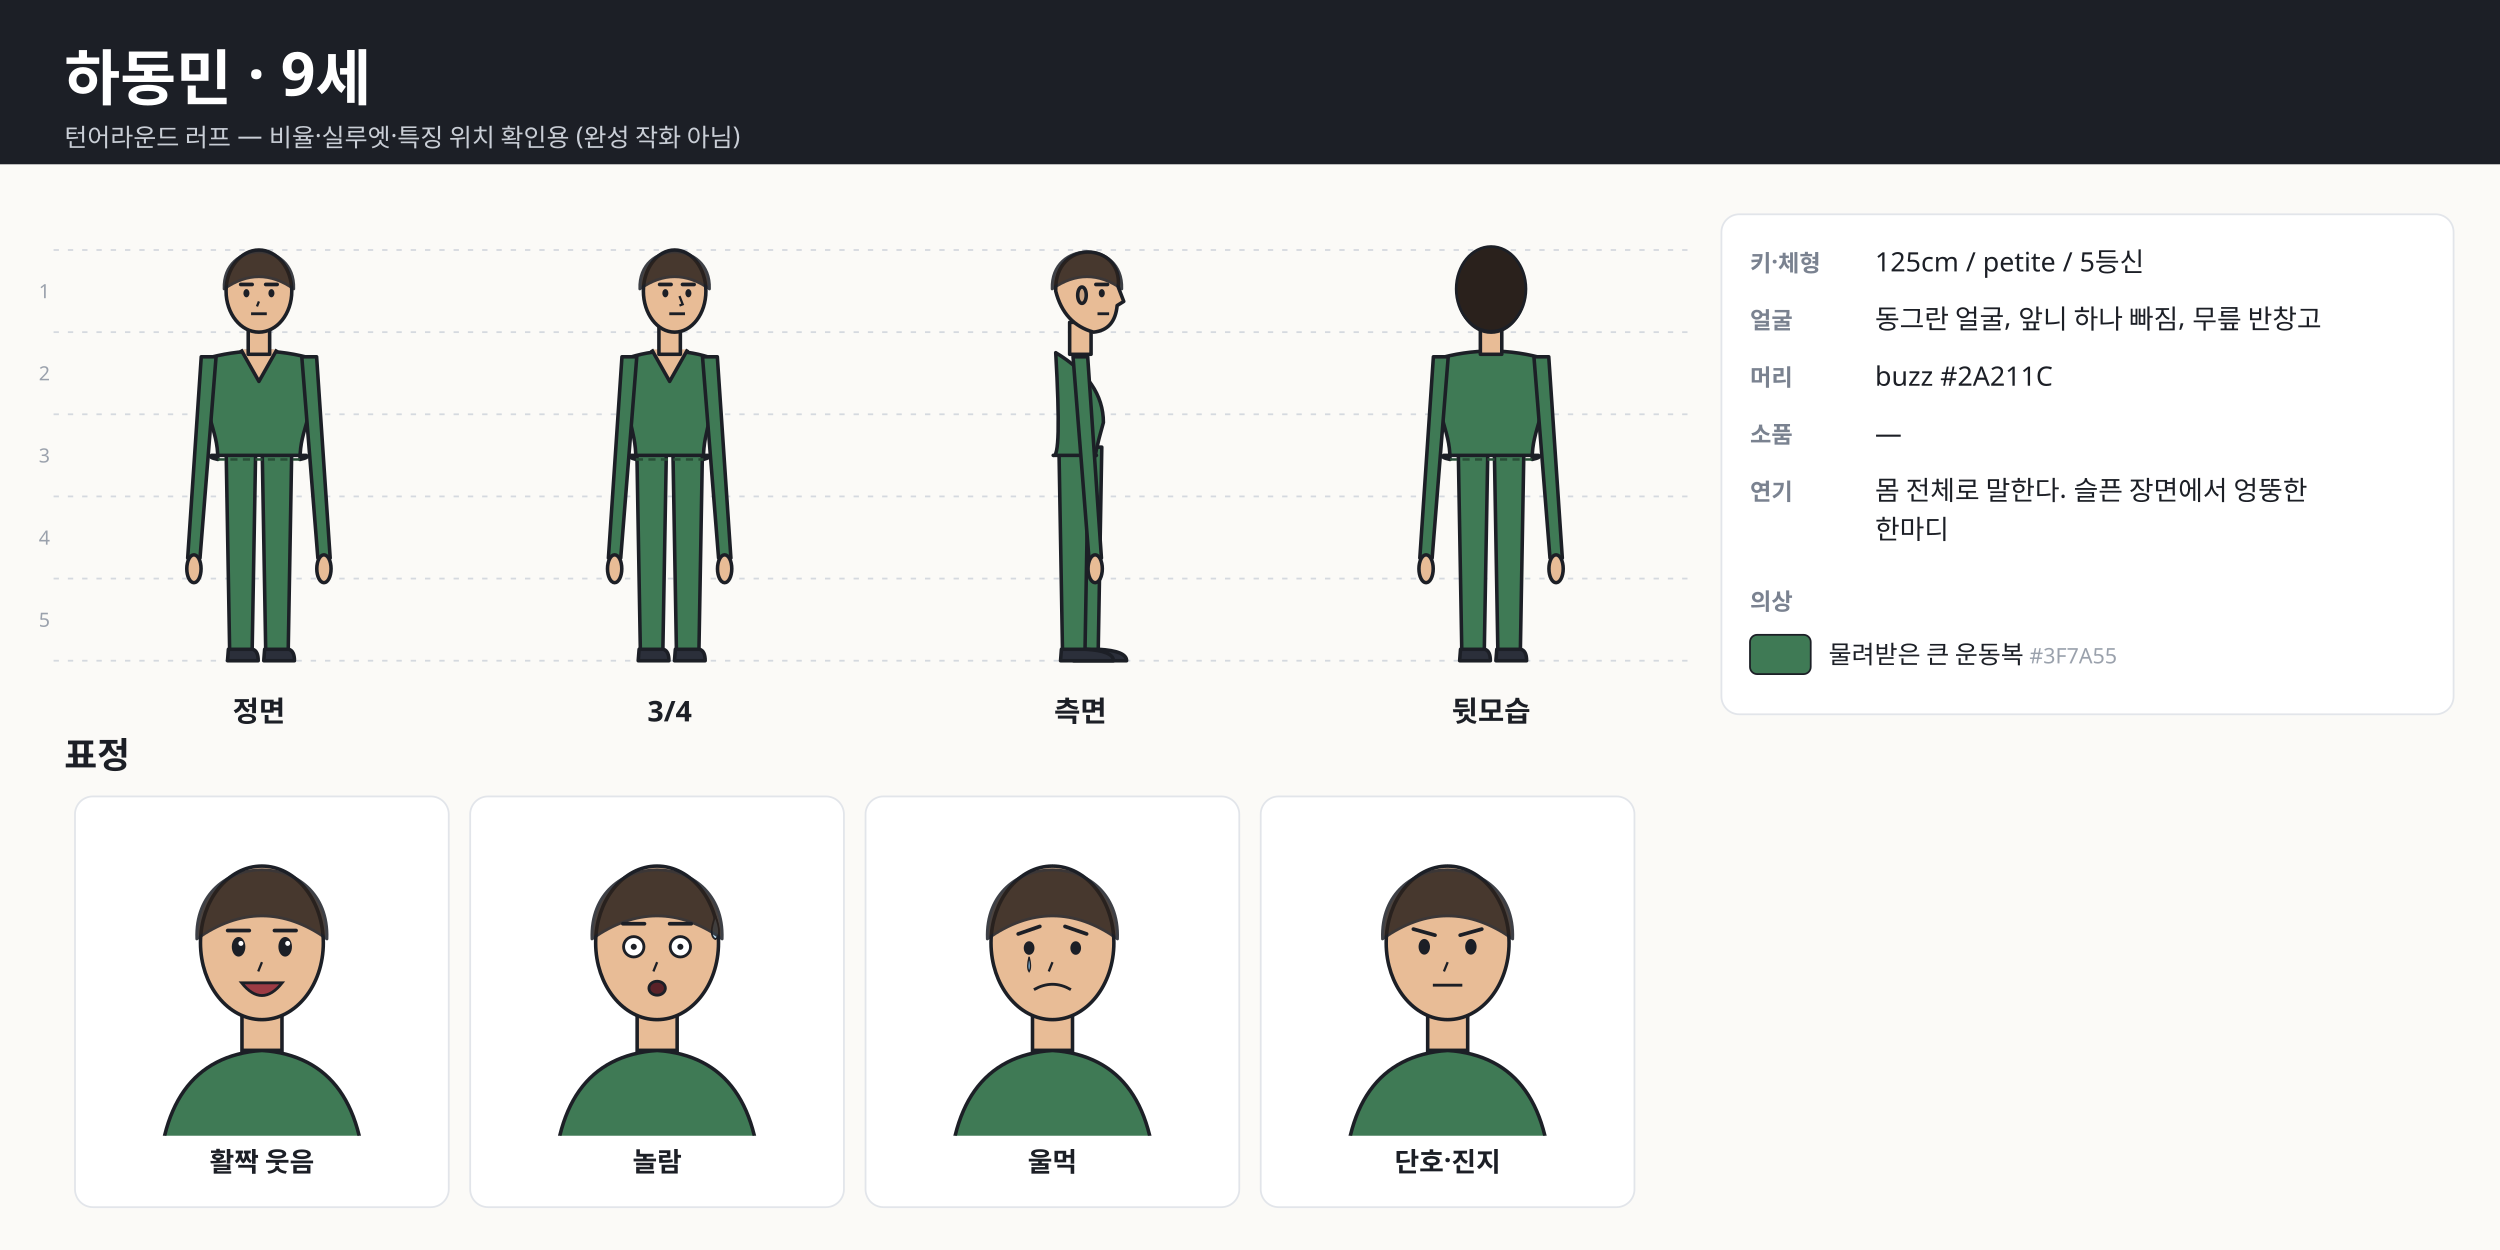
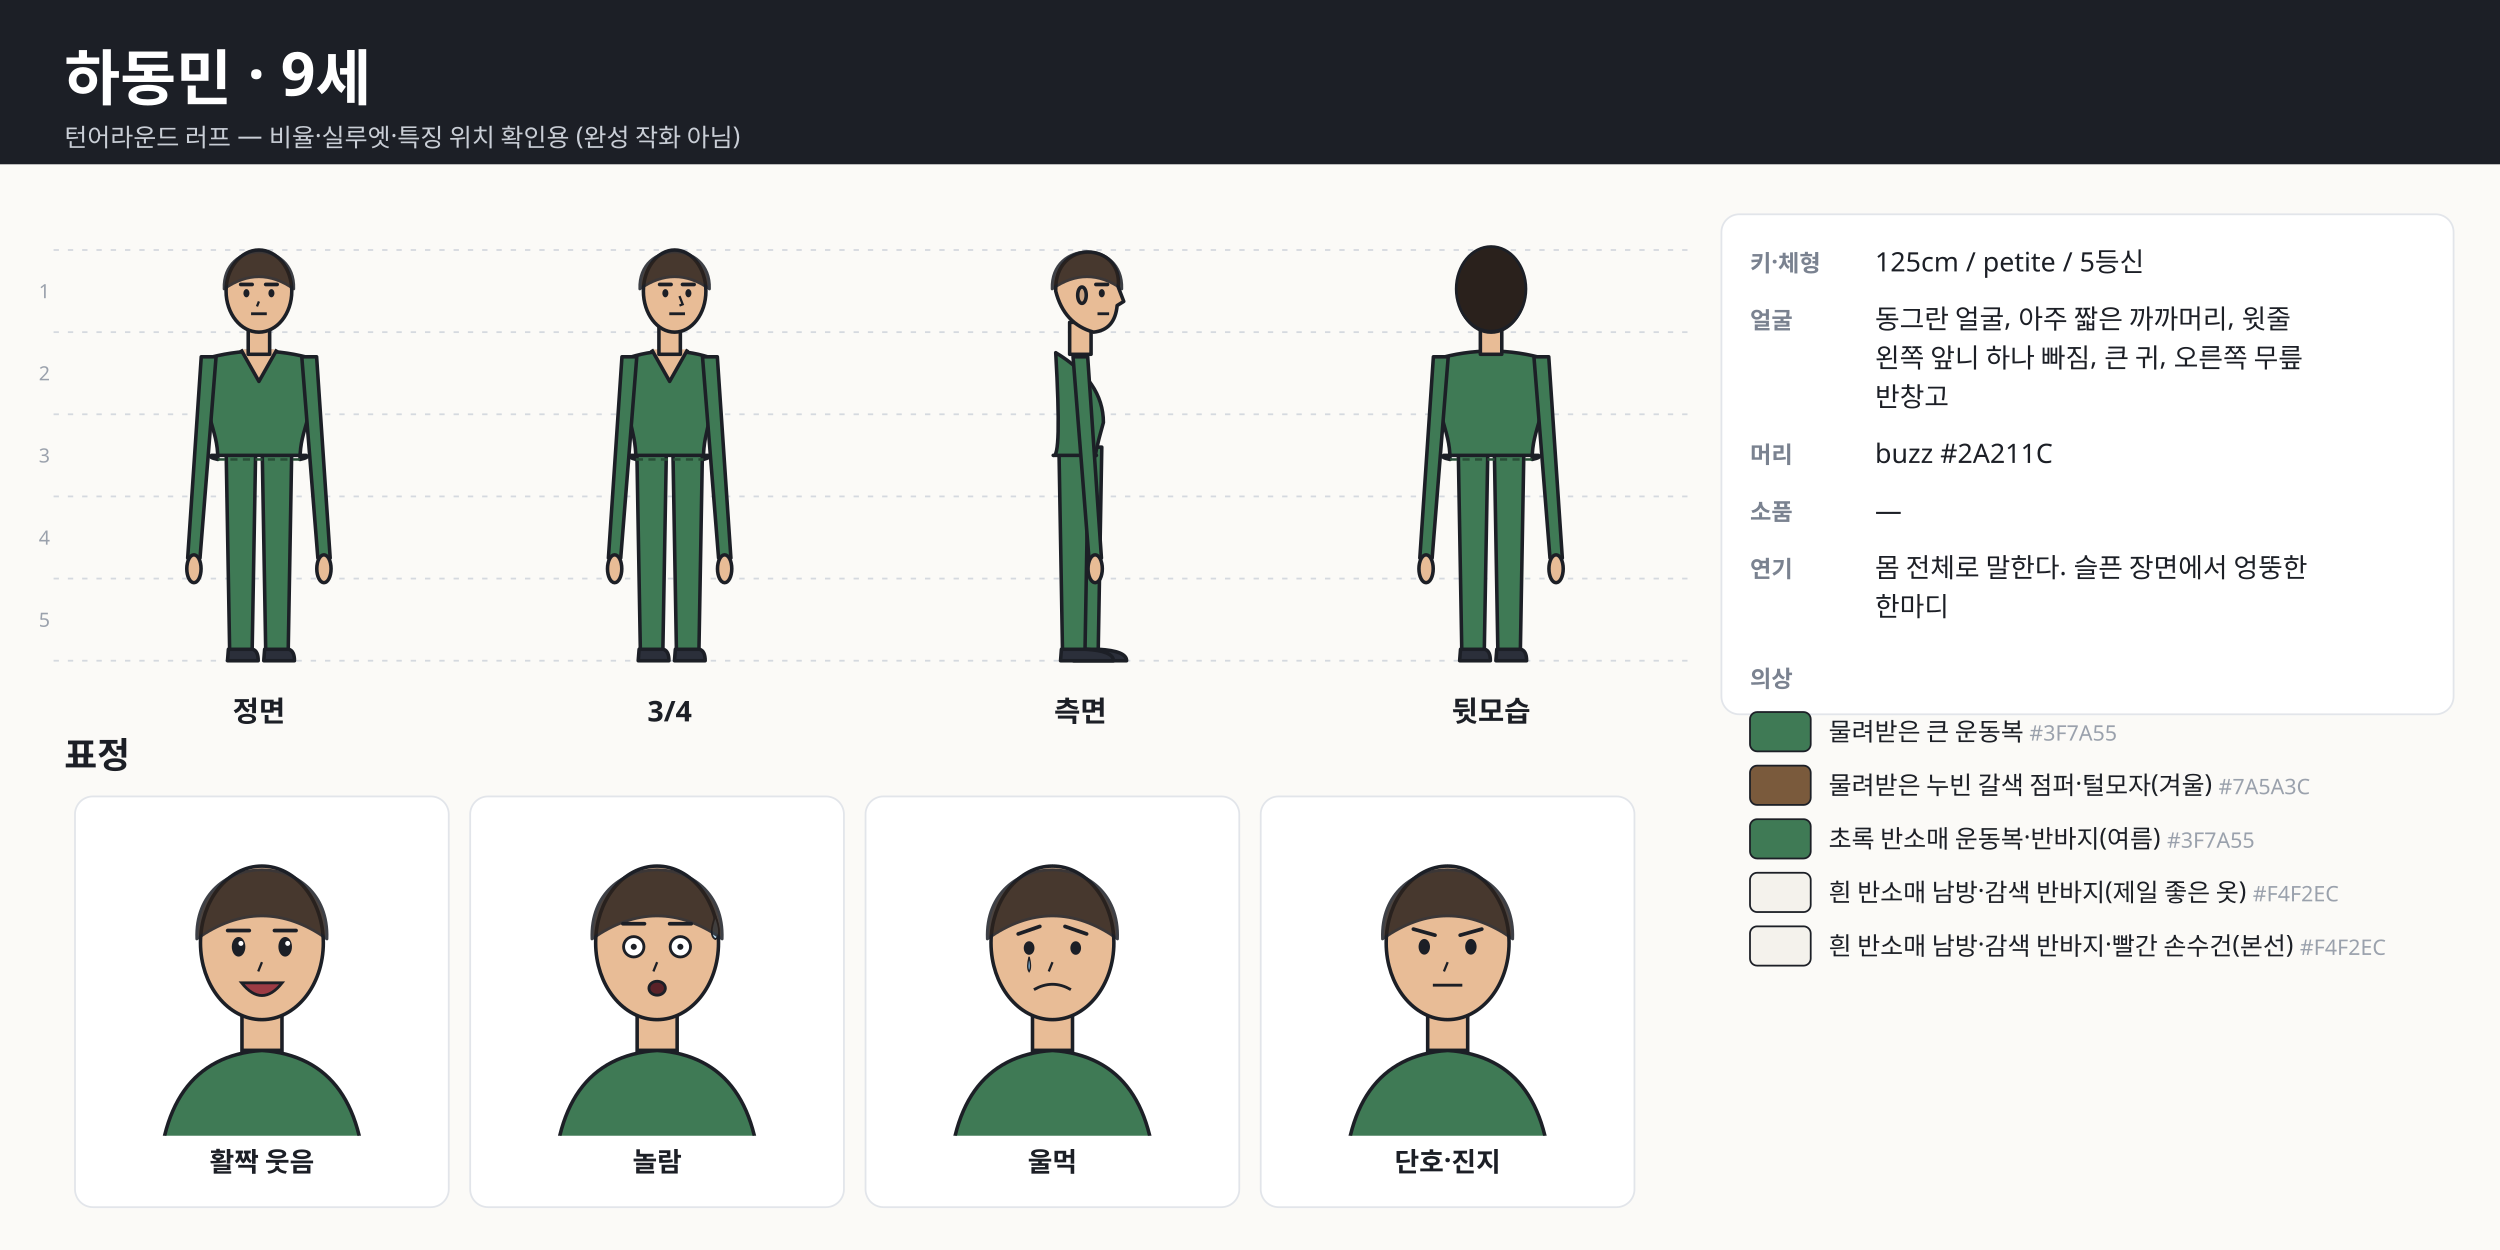
<svg xmlns="http://www.w3.org/2000/svg" viewBox="0 0 1400 700" width="1400" height="700" font-family="'Noto Sans KR','Apple SD Gothic Neo','Malgun Gothic',sans-serif">
  <rect width="1400" height="700" fill="#FBFAF7" />
  <rect x="0" y="0" width="1400" height="92" fill="#1C1F26" />
  <text x="36" y="56" font-size="34" font-weight="700" fill="#fff">하동민  ·  9세</text>
  <text x="36" y="82" font-size="14" fill="#C9CED6">턴어라운드 러프 — 비율·실루엣·특징 위치 확인용 (완성 작화 아님)</text>
  <line x1="30" y1="140" x2="950" y2="140" stroke="#D5D9DF" stroke-dasharray="3 5" />
  <text x="28" y="167" font-size="11" fill="#9AA1AC" text-anchor="end">1</text>
  <line x1="30" y1="186" x2="950" y2="186" stroke="#D5D9DF" stroke-dasharray="3 5" />
  <text x="28" y="213" font-size="11" fill="#9AA1AC" text-anchor="end">2</text>
  <line x1="30" y1="232" x2="950" y2="232" stroke="#D5D9DF" stroke-dasharray="3 5" />
  <text x="28" y="259" font-size="11" fill="#9AA1AC" text-anchor="end">3</text>
  <line x1="30" y1="278" x2="950" y2="278" stroke="#D5D9DF" stroke-dasharray="3 5" />
  <text x="28" y="305" font-size="11" fill="#9AA1AC" text-anchor="end">4</text>
  <line x1="30" y1="324" x2="950" y2="324" stroke="#D5D9DF" stroke-dasharray="3 5" />
  <text x="28" y="351" font-size="11" fill="#9AA1AC" text-anchor="end">5</text>
  <line x1="30" y1="370" x2="950" y2="370" stroke="#D5D9DF" stroke-dasharray="3 5" />
  <text x="28" y="397" font-size="11" fill="#9AA1AC" text-anchor="end" />
  <path d="M126.6,250.4 L128.6,364.5 L141.2,364.5 L143.2,250.4 Z" fill="#3F7A55" stroke="#1C1F26" stroke-width="2" stroke-linejoin="round" />
  <path d="M127.9,363.6 L127.4,370.0 L144.6,370.0 Q144.6,364.5 141.5,363.6 Z" fill="#2B2F3A" stroke="#1C1F26" stroke-width="2" stroke-linejoin="round" />
  <path d="M146.8,250.4 L148.8,364.5 L161.4,364.5 L163.4,250.4 Z" fill="#3F7A55" stroke="#1C1F26" stroke-width="2" stroke-linejoin="round" />
  <path d="M148.2,363.6 L147.7,370.0 L164.9,370.0 Q164.9,364.5 161.7,363.6 Z" fill="#2B2F3A" stroke="#1C1F26" stroke-width="2" stroke-linejoin="round" />
  <path d="M114.0,201.2 Q145.0,192.0 176.1,201.2 C176.7,234.3 168.0,238.9 168.0,257.3 Q173.6,256.1 171.4,255.0 L118.5,255.0 Q116.4,256.1 122.0,257.3 C122.0,238.9 113.3,234.3 114.0,201.2 Z" fill="#3F7A55" stroke="#1C1F26" stroke-width="2" stroke-linejoin="round" />
  <path d="M134.9,195.7 L145.0,213.6 L155.1,195.7" fill="#E8BC96" stroke="#1C1F26" stroke-width="2" stroke-linejoin="round" />
  <path d="M122.0,257.3 L168.0,257.3" stroke="#284F37" stroke-width="1.4" stroke-dasharray="4 3" />
  <path d="M112.7,199.8 L105.1,312.5 L112.0,312.5 L121.0,199.8 Z" fill="#3F7A55" stroke="#1C1F26" stroke-width="2" stroke-linejoin="round" />
  <ellipse cx="108.6" cy="318.5" rx="4.0" ry="7.8" fill="#E8BC96" stroke="#1C1F26" stroke-width="2" stroke-linejoin="round" />
  <path d="M169.0,199.8 L178.0,312.5 L184.9,312.5 L177.3,199.8 Z" fill="#3F7A55" stroke="#1C1F26" stroke-width="2" stroke-linejoin="round" />
  <ellipse cx="181.4" cy="318.5" rx="4.0" ry="7.8" fill="#E8BC96" stroke="#1C1F26" stroke-width="2" stroke-linejoin="round" />
  <rect x="139.0" y="180.5" width="12.0" height="17.9" fill="#E8BC96" stroke="#1C1F26" stroke-width="2" stroke-linejoin="round" />
  <ellipse cx="145.0" cy="163.0" rx="18.4" ry="23.0" fill="#E8BC96" stroke="#1C1F26" stroke-width="2" stroke-linejoin="round" />
  <ellipse cx="138.0" cy="164.2" rx="1.7" ry="2.3" fill="#1C1F26" />
  <path d="M134.8,159.3 L141.2,159.3" stroke="#1C1F26" stroke-width="2.08" stroke-linecap="round" />
  <ellipse cx="152.0" cy="164.2" rx="1.7" ry="2.3" fill="#1C1F26" />
  <path d="M148.8,159.3 L155.2,159.3" stroke="#1C1F26" stroke-width="2.08" stroke-linecap="round" />
  <path d="M145.0,168.8 l-1.1,2.8" stroke="#1C1F26" stroke-width="1.28" fill="none" />
  <path d="M140.6,175.7 L149.4,175.7" stroke="#1C1F26" stroke-width="1.6" />
  <path d="M125.5,161.8 C124.4,134.2 165.6,134.2 164.5,161.8 Q145.0,148.1 125.5,161.8 Z" fill="#2A211C" stroke="#1C1F26" stroke-width="1.6" stroke-linejoin="round" opacity="0.85" />
  <text x="145" y="404" font-size="16" fill="#1C1F26" text-anchor="middle" font-weight="700">정면</text>
  <path d="M356.6,250.4 L358.6,364.5 L371.2,364.5 L373.2,250.4 Z" fill="#3F7A55" stroke="#1C1F26" stroke-width="2" stroke-linejoin="round" />
  <path d="M357.9,363.6 L357.4,370.0 L374.6,370.0 Q374.6,364.5 371.5,363.6 Z" fill="#2B2F3A" stroke="#1C1F26" stroke-width="2" stroke-linejoin="round" />
  <path d="M376.8,250.4 L378.8,364.5 L391.4,364.5 L393.4,250.4 Z" fill="#3F7A55" stroke="#1C1F26" stroke-width="2" stroke-linejoin="round" />
  <path d="M378.2,363.6 L377.7,370.0 L394.9,370.0 Q394.9,364.5 391.7,363.6 Z" fill="#2B2F3A" stroke="#1C1F26" stroke-width="2" stroke-linejoin="round" />
  <path d="M349.5,201.2 Q375.0,192.0 400.5,201.2 C401.0,234.3 393.9,238.9 393.9,257.3 Q398.4,256.1 396.7,255.0 L353.3,255.0 Q351.6,256.1 356.1,257.3 C356.1,238.9 349.0,234.3 349.5,201.2 Z" fill="#3F7A55" stroke="#1C1F26" stroke-width="2" stroke-linejoin="round" />
  <path d="M364.9,195.7 L375.0,213.6 L385.1,195.7" fill="#E8BC96" stroke="#1C1F26" stroke-width="2" stroke-linejoin="round" />
  <path d="M356.1,257.3 L393.9,257.3" stroke="#284F37" stroke-width="1.4" stroke-dasharray="4 3" />
  <path d="M348.3,199.8 L340.7,312.5 L347.6,312.5 L356.6,199.8 Z" fill="#3F7A55" stroke="#1C1F26" stroke-width="2" stroke-linejoin="round" />
  <ellipse cx="344.2" cy="318.5" rx="4.0" ry="7.8" fill="#E8BC96" stroke="#1C1F26" stroke-width="2" stroke-linejoin="round" />
  <path d="M393.4,199.8 L402.4,312.5 L409.3,312.5 L401.7,199.8 Z" fill="#3F7A55" stroke="#1C1F26" stroke-width="2" stroke-linejoin="round" />
  <ellipse cx="405.8" cy="318.5" rx="4.0" ry="7.8" fill="#E8BC96" stroke="#1C1F26" stroke-width="2" stroke-linejoin="round" />
  <rect x="369.0" y="180.5" width="12.0" height="17.9" fill="#E8BC96" stroke="#1C1F26" stroke-width="2" stroke-linejoin="round" />
  <ellipse cx="377.8" cy="163.0" rx="17.5" ry="23.0" fill="#E8BC96" stroke="#1C1F26" stroke-width="2" stroke-linejoin="round" />
  <ellipse cx="372.6" cy="164.2" rx="1.7" ry="2.3" fill="#1C1F26" />
  <path d="M369.4,159.3 L375.8,159.3" stroke="#1C1F26" stroke-width="2.08" stroke-linecap="round" />
  <ellipse cx="385.5" cy="164.2" rx="1.7" ry="2.3" fill="#1C1F26" />
  <path d="M382.2,159.3 L388.7,159.3" stroke="#1C1F26" stroke-width="2.08" stroke-linecap="round" />
  <path d="M380.5,165.8 l1.8,4.6 l-1.8,0.7" stroke="#1C1F26" stroke-width="1.28" fill="none" />
  <path d="M374.8,175.7 L383.6,175.7" stroke="#1C1F26" stroke-width="1.6" />
  <path d="M358.3,161.8 C357.2,134.2 398.4,134.2 397.3,161.8 Q377.8,148.1 358.3,161.8 Z" fill="#2A211C" stroke="#1C1F26" stroke-width="1.6" stroke-linejoin="round" opacity="0.85" />
  <text x="375" y="404" font-size="16" fill="#1C1F26" text-anchor="middle" font-weight="700">3/4</text>
  <path d="M600.4,250.4 L602.4,364.5 L615.0,364.5 L617.0,250.4 Z" fill="#3F7A55" stroke="#1C1F26" stroke-width="2" stroke-linejoin="round" />
  <path d="M601.7,363.6 L601.2,370.0 L630.9,370.0 Q630.9,364.5 615.3,363.6 Z" fill="#2B2F3A" stroke="#1C1F26" stroke-width="2" stroke-linejoin="round" />
  <path d="M593.0,250.4 L595.0,364.5 L607.6,364.5 L609.6,250.4 Z" fill="#3F7A55" stroke="#1C1F26" stroke-width="2" stroke-linejoin="round" />
  <path d="M594.4,363.6 L593.9,370.0 L623.5,370.0 Q623.5,364.5 607.9,363.6 Z" fill="#2B2F3A" stroke="#1C1F26" stroke-width="2" stroke-linejoin="round" />
  <path d="M591.2,197.5 Q617.9,213.6 617.9,236.6 Q612.1,257.3 614.0,255.0 L589.8,255.0 Q594.6,257.3 591.2,197.5 Z" fill="#3F7A55" stroke="#1C1F26" stroke-width="2" stroke-linejoin="round" />
  <path d="M600.9,199.8 L609.8,312.5 L616.8,312.5 L609.1,199.8 Z" fill="#3F7A55" stroke="#1C1F26" stroke-width="2" stroke-linejoin="round" />
  <ellipse cx="613.3" cy="318.5" rx="4.0" ry="7.8" fill="#E8BC96" stroke="#1C1F26" stroke-width="2" stroke-linejoin="round" />
  <rect x="599.0" y="180.5" width="12.0" height="17.9" fill="#E8BC96" stroke="#1C1F26" stroke-width="2" stroke-linejoin="round" />
  <path d="M591.2,163.0 C590.3,133.1 628.9,135.4 626.2,160.7 L629.3,168.8 L625.6,171.1 Q624.3,184.8 612.4,186.0 Q595.8,181.4 591.2,163.0 Z" fill="#E8BC96" stroke="#1C1F26" stroke-width="2" stroke-linejoin="round" />
  <ellipse cx="605.9" cy="165.3" rx="2.4" ry="4.6" fill="#CCA584" stroke="#1C1F26" stroke-width="2" stroke-linejoin="round" />
  <ellipse cx="617.0" cy="164.2" rx="1.7" ry="2.3" fill="#1C1F26" />
  <path d="M613.7,159.3 L620.2,159.3" stroke="#1C1F26" stroke-width="2.08" stroke-linecap="round" />
  <path d="M614.6,175.7 L621.1,175.7" stroke="#1C1F26" stroke-width="1.6" />
  <path d="M589.2,161.8 C588.1,134.2 629.3,134.2 628.2,161.8 Q608.7,148.1 589.2,161.8 Z" fill="#2A211C" stroke="#1C1F26" stroke-width="1.6" stroke-linejoin="round" opacity="0.85" />
  <text x="605" y="404" font-size="16" fill="#1C1F26" text-anchor="middle" font-weight="700">측면</text>
  <path d="M816.6,250.4 L818.6,364.5 L831.2,364.5 L833.2,250.4 Z" fill="#3F7A55" stroke="#1C1F26" stroke-width="2" stroke-linejoin="round" />
  <path d="M817.9,363.6 L817.4,370.0 L834.6,370.0 Q834.6,364.5 831.5,363.6 Z" fill="#2B2F3A" stroke="#1C1F26" stroke-width="2" stroke-linejoin="round" />
  <path d="M836.8,250.4 L838.8,364.5 L851.4,364.5 L853.4,250.4 Z" fill="#3F7A55" stroke="#1C1F26" stroke-width="2" stroke-linejoin="round" />
  <path d="M838.2,363.6 L837.7,370.0 L854.9,370.0 Q854.9,364.5 851.7,363.6 Z" fill="#2B2F3A" stroke="#1C1F26" stroke-width="2" stroke-linejoin="round" />
  <path d="M804.0,201.2 Q835.0,192.0 866.0,201.2 C866.7,234.3 858.0,238.9 858.0,257.3 Q863.6,256.1 861.5,255.0 L808.5,255.0 Q806.4,256.1 812.0,257.3 C812.0,238.9 803.3,234.3 804.0,201.2 Z" fill="#3F7A55" stroke="#1C1F26" stroke-width="2" stroke-linejoin="round" />
  <path d="M812.0,257.3 L858.0,257.3" stroke="#284F37" stroke-width="1.4" stroke-dasharray="4 3" />
  <path d="M802.7,199.8 L795.1,312.5 L802.0,312.5 L811.0,199.8 Z" fill="#3F7A55" stroke="#1C1F26" stroke-width="2" stroke-linejoin="round" />
  <ellipse cx="798.6" cy="318.5" rx="4.0" ry="7.8" fill="#E8BC96" stroke="#1C1F26" stroke-width="2" stroke-linejoin="round" />
  <path d="M859.0,199.8 L868.0,312.5 L874.9,312.5 L867.3,199.8 Z" fill="#3F7A55" stroke="#1C1F26" stroke-width="2" stroke-linejoin="round" />
  <ellipse cx="871.4" cy="318.5" rx="4.0" ry="7.8" fill="#E8BC96" stroke="#1C1F26" stroke-width="2" stroke-linejoin="round" />
  <rect x="829.0" y="180.5" width="12.0" height="17.9" fill="#E8BC96" stroke="#1C1F26" stroke-width="2" stroke-linejoin="round" />
  <ellipse cx="835.0" cy="163.0" rx="18.4" ry="23.0" fill="#E8BC96" stroke="#1C1F26" stroke-width="2" stroke-linejoin="round" />
  <ellipse cx="835" cy="161.8" rx="19.5" ry="23.7" fill="#2A211C" stroke="#1C1F26" stroke-width="1.6" stroke-linejoin="round" />
  <text x="835" y="404" font-size="16" fill="#1C1F26" text-anchor="middle" font-weight="700">뒷모습</text>
  <rect x="964" y="120" width="410" height="280" rx="10" fill="#fff" stroke="#E2E5EA" />
  <text x="980" y="152" font-size="13" fill="#7A8290" font-weight="700">키·체형</text>
  <text x="1050" y="152" font-size="15" fill="#1C1F26" font-weight="normal" text-anchor="start">
    <tspan x="1050" dy="0.0">125cm / petite / 5등신</tspan>
  </text>
  <text x="980" y="184" font-size="13" fill="#7A8290" font-weight="700">얼굴</text>
  <text x="1050" y="184" font-size="15" fill="#1C1F26" font-weight="normal" text-anchor="start">
-     <tspan x="1050" dy="0.0">동그란 얼굴, 앞니 하나 빠짐, 무릎 반창고</tspan>
-   </text>
-   <text x="980" y="216" font-size="13" fill="#7A8290" font-weight="700">머리</text>
-   <text x="1050" y="216" font-size="15" fill="#1C1F26" font-weight="normal" text-anchor="start">
+     <tspan x="1050" dy="0.0">동그란 얼굴, 아주 짧은 까까머리, 윗줄</tspan>
+     <tspan x="1050" dy="21.8">왼쪽 앞니 하나 빠짐, 큰 귀, 오른쪽 무릎</tspan>
+     <tspan x="1050" dy="21.8">반창고</tspan>
+   </text>
+   <text x="980" y="259.25" font-size="13" fill="#7A8290" font-weight="700">머리</text>
+   <text x="1050" y="259.25" font-size="15" fill="#1C1F26" font-weight="normal" text-anchor="start">
    <tspan x="1050" dy="0.0">buzz #2A211C</tspan>
  </text>
-   <text x="980" y="248" font-size="13" fill="#7A8290" font-weight="700">소품</text>
-   <text x="1050" y="248" font-size="15" fill="#1C1F26" font-weight="normal" text-anchor="start">
+   <text x="980" y="291.25" font-size="13" fill="#7A8290" font-weight="700">소품</text>
+   <text x="1050" y="291.25" font-size="15" fill="#1C1F26" font-weight="normal" text-anchor="start">
    <tspan x="1050" dy="0.0">—</tspan>
  </text>
-   <text x="980" y="280" font-size="13" fill="#7A8290" font-weight="700">연기</text>
-   <text x="1050" y="280" font-size="15" fill="#1C1F26" font-weight="normal" text-anchor="start">
+   <text x="980" y="323.25" font-size="13" fill="#7A8290" font-weight="700">연기</text>
+   <text x="1050" y="323.25" font-size="15" fill="#1C1F26" font-weight="normal" text-anchor="start">
    <tspan x="1050" dy="0.0">몸 전체로 말한다. 슬픈 장면에서 엉뚱한</tspan>
    <tspan x="1050" dy="21.8">한마디</tspan>
  </text>
-   <text x="980" y="341.5" font-size="13" fill="#7A8290" font-weight="700">의상</text>
-   <rect x="980" y="355.5" width="34" height="22" rx="4" fill="#3F7A55" stroke="#1C1F26" stroke-width="1" />
-   <text x="1024" y="371.5" font-size="14" fill="#1C1F26">물려받은 큰 운동복 <tspan fill="#9AA1AC" font-size="12">#3F7A55</tspan>
+   <text x="980" y="384.75" font-size="13" fill="#7A8290" font-weight="700">의상</text>
+   <rect x="980" y="398.75" width="34" height="22" rx="4" fill="#3F7A55" stroke="#1C1F26" stroke-width="1" />
+   <text x="1024" y="414.75" font-size="14" fill="#1C1F26">물려받은 큰 운동복 <tspan fill="#9AA1AC" font-size="12">#3F7A55</tspan>
+   </text>
+   <rect x="980" y="428.75" width="34" height="22" rx="4" fill="#7A5A3C" stroke="#1C1F26" stroke-width="1" />
+   <text x="1024" y="444.75" font-size="14" fill="#1C1F26">물려받은 누빈 갈색 점퍼·털모자(겨울) <tspan fill="#9AA1AC" font-size="12">#7A5A3C</tspan>
+   </text>
+   <rect x="980" y="458.75" width="34" height="22" rx="4" fill="#3F7A55" stroke="#1C1F26" stroke-width="1" />
+   <text x="1024" y="474.75" font-size="14" fill="#1C1F26">초록 반소매 운동복·반바지(여름) <tspan fill="#9AA1AC" font-size="12">#3F7A55</tspan>
+   </text>
+   <rect x="980" y="488.75" width="34" height="22" rx="4" fill="#F4F2EC" stroke="#1C1F26" stroke-width="1" />
+   <text x="1024" y="504.75" font-size="14" fill="#1C1F26">흰 반소매 남방·감색 반바지(제일 좋은 옷) <tspan fill="#9AA1AC" font-size="12">#F4F2EC</tspan>
+   </text>
+   <rect x="980" y="518.75" width="34" height="22" rx="4" fill="#F4F2EC" stroke="#1C1F26" stroke-width="1" />
+   <text x="1024" y="534.75" font-size="14" fill="#1C1F26">흰 반소매 남방·감색 반바지·빨간 손수건(본선) <tspan fill="#9AA1AC" font-size="12">#F4F2EC</tspan>
  </text>
  <text x="36" y="430" font-size="20" font-weight="700" fill="#1C1F26">표정</text>
  <rect x="42.0" y="446" width="209.3" height="230" rx="10" fill="#fff" stroke="#E2E5EA" />
  <svg x="42.0" y="446" width="209.3" height="190" overflow="hidden">
    <path d="M46.6,223.9 Q46.6,146.5 104.7,142.2 Q162.7,146.5 162.7,223.9 Z" fill="#3F7A55" stroke="#1C1F26" stroke-width="2" />
    <rect x="93.5" y="112.1" width="22.4" height="30.1" fill="#E8BC96" stroke="#1C1F26" stroke-width="2" />
    <ellipse cx="104.667" cy="82" rx="34.4" ry="43.0" fill="#E8BC96" stroke="#1C1F26" stroke-width="2" />
    <ellipse cx="91.6" cy="84.2" rx="3.8" ry="5.5" fill="#1C1F26" />
    <circle cx="92.9" cy="82.3" r="1.4" fill="#fff" />
    <path d="M85.5,75.1 L97.6,75.1" stroke="#1C1F26" stroke-width="2.08" stroke-linecap="round" />
    <ellipse cx="117.7" cy="84.2" rx="3.8" ry="5.5" fill="#1C1F26" />
    <circle cx="119.1" cy="82.3" r="1.4" fill="#fff" />
    <path d="M111.7,75.1 L123.8,75.1" stroke="#1C1F26" stroke-width="2.08" stroke-linecap="round" />
    <path d="M104.7,92.8 l-2.1,5.2" stroke="#1C1F26" stroke-width="1.28" fill="none" />
    <path d="M93.3,104.4 Q104.7,118.6 116.0,104.4 Z" fill="#9C3B44" stroke="#1C1F26" stroke-width="1.6" />
    <path d="M68.2,79.8 C66.1,28.2 143.2,28.2 141.1,79.8 Q104.7,54.0 68.2,79.8 Z" fill="#2A211C" stroke="#1C1F26" stroke-width="1.6" stroke-linejoin="round" opacity="0.85" />
  </svg>
  <text x="146.667" y="656.0" font-size="15" fill="#1C1F26" font-weight="700" text-anchor="middle">
    <tspan x="146.667" dy="0.0">활짝 웃음</tspan>
  </text>
  <rect x="263.3" y="446" width="209.3" height="230" rx="10" fill="#fff" stroke="#E2E5EA" />
  <svg x="263.3" y="446" width="209.3" height="190" overflow="hidden">
    <path d="M46.6,223.9 Q46.6,146.5 104.7,142.2 Q162.7,146.5 162.7,223.9 Z" fill="#3F7A55" stroke="#1C1F26" stroke-width="2" />
    <rect x="93.5" y="112.1" width="22.4" height="30.1" fill="#E8BC96" stroke="#1C1F26" stroke-width="2" />
    <ellipse cx="104.667" cy="82" rx="34.4" ry="43.0" fill="#E8BC96" stroke="#1C1F26" stroke-width="2" />
    <circle cx="91.6" cy="84.2" r="5.7" fill="#fff" stroke="#1C1F26" stroke-width="1.6" />
    <circle cx="91.6" cy="84.2" r="1.7" fill="#1C1F26" />
    <path d="M85.5,71.3 L97.6,71.3" stroke="#1C1F26" stroke-width="2.08" stroke-linecap="round" />
    <circle cx="117.7" cy="84.2" r="5.7" fill="#fff" stroke="#1C1F26" stroke-width="1.6" />
    <circle cx="117.7" cy="84.2" r="1.7" fill="#1C1F26" />
    <path d="M111.7,71.3 L123.8,71.3" stroke="#1C1F26" stroke-width="2.08" stroke-linecap="round" />
    <path d="M104.7,92.8 l-2.1,5.2" stroke="#1C1F26" stroke-width="1.28" fill="none" />
    <ellipse cx="104.7" cy="107.4" rx="4.6" ry="3.9" fill="#5A2228" stroke="#1C1F26" stroke-width="1.6" />
    <path d="M137.3,67.0 q-4.1,10.8 0,12.9 q4.1,-2.1 0,-12.9" fill="#BFE3F7" stroke="#1C1F26" stroke-width="1" />
    <path d="M68.2,79.8 C66.1,28.2 143.2,28.2 141.1,79.8 Q104.7,54.0 68.2,79.8 Z" fill="#2A211C" stroke="#1C1F26" stroke-width="1.6" stroke-linejoin="round" opacity="0.85" />
  </svg>
  <text x="368" y="656.0" font-size="15" fill="#1C1F26" font-weight="700" text-anchor="middle">
    <tspan x="368" dy="0.0">놀람</tspan>
  </text>
  <rect x="484.7" y="446" width="209.3" height="230" rx="10" fill="#fff" stroke="#E2E5EA" />
  <svg x="484.7" y="446" width="209.3" height="190" overflow="hidden">
    <path d="M46.6,223.9 Q46.6,146.5 104.7,142.2 Q162.7,146.5 162.7,223.9 Z" fill="#3F7A55" stroke="#1C1F26" stroke-width="2" />
    <rect x="93.5" y="112.1" width="22.4" height="30.1" fill="#E8BC96" stroke="#1C1F26" stroke-width="2" />
    <ellipse cx="104.667" cy="82" rx="34.4" ry="43.0" fill="#E8BC96" stroke="#1C1F26" stroke-width="2" />
    <ellipse cx="91.6" cy="84.9" rx="3.0" ry="3.8" fill="#1C1F26" />
    <path d="M91.6,89.8 q-1.5,6.1 0,8.3 q1.5,-2.3 0,-8.3" fill="#8EC8F0" stroke="#1C1F26" stroke-width="0.8" />
    <path d="M85.5,77.0 L97.6,72.8" stroke="#1C1F26" stroke-width="2.08" stroke-linecap="round" />
    <ellipse cx="117.7" cy="84.9" rx="3.0" ry="3.8" fill="#1C1F26" />
    <path d="M111.7,72.8 L123.8,77.0" stroke="#1C1F26" stroke-width="2.08" stroke-linecap="round" />
    <path d="M104.7,92.8 l-2.1,5.2" stroke="#1C1F26" stroke-width="1.28" fill="none" />
    <path d="M94.3,108.2 Q104.7,102.2 115.0,108.2" fill="none" stroke="#1C1F26" stroke-width="1.6" />
    <path d="M68.2,79.8 C66.1,28.2 143.2,28.2 141.1,79.8 Q104.7,54.0 68.2,79.8 Z" fill="#2A211C" stroke="#1C1F26" stroke-width="1.6" stroke-linejoin="round" opacity="0.85" />
  </svg>
  <text x="589.333" y="656.0" font-size="15" fill="#1C1F26" font-weight="700" text-anchor="middle">
    <tspan x="589.333" dy="0.0">울먹</tspan>
  </text>
  <rect x="706.0" y="446" width="209.3" height="230" rx="10" fill="#fff" stroke="#E2E5EA" />
  <svg x="706.0" y="446" width="209.3" height="190" overflow="hidden">
    <path d="M46.6,223.9 Q46.6,146.5 104.7,142.2 Q162.7,146.5 162.7,223.9 Z" fill="#3F7A55" stroke="#1C1F26" stroke-width="2" />
    <rect x="93.5" y="112.1" width="22.4" height="30.1" fill="#E8BC96" stroke="#1C1F26" stroke-width="2" />
    <ellipse cx="104.667" cy="82" rx="34.4" ry="43.0" fill="#E8BC96" stroke="#1C1F26" stroke-width="2" />
    <ellipse cx="91.6" cy="84.2" rx="3.2" ry="4.4" fill="#1C1F26" />
    <path d="M85.5,74.3 L97.6,77.7" stroke="#1C1F26" stroke-width="2.08" stroke-linecap="round" />
    <ellipse cx="117.7" cy="84.2" rx="3.2" ry="4.4" fill="#1C1F26" />
    <path d="M111.7,77.7 L123.8,74.3" stroke="#1C1F26" stroke-width="2.08" stroke-linecap="round" />
    <path d="M104.7,92.8 l-2.1,5.2" stroke="#1C1F26" stroke-width="1.28" fill="none" />
    <path d="M96.4,105.7 L112.9,105.7" stroke="#1C1F26" stroke-width="1.6" />
    <path d="M68.2,79.8 C66.1,28.2 143.2,28.2 141.1,79.8 Q104.7,54.0 68.2,79.8 Z" fill="#2A211C" stroke="#1C1F26" stroke-width="1.6" stroke-linejoin="round" opacity="0.85" />
  </svg>
  <text x="810.667" y="656.0" font-size="15" fill="#1C1F26" font-weight="700" text-anchor="middle">
    <tspan x="810.667" dy="0.0">단호·진지</tspan>
  </text>
</svg>
